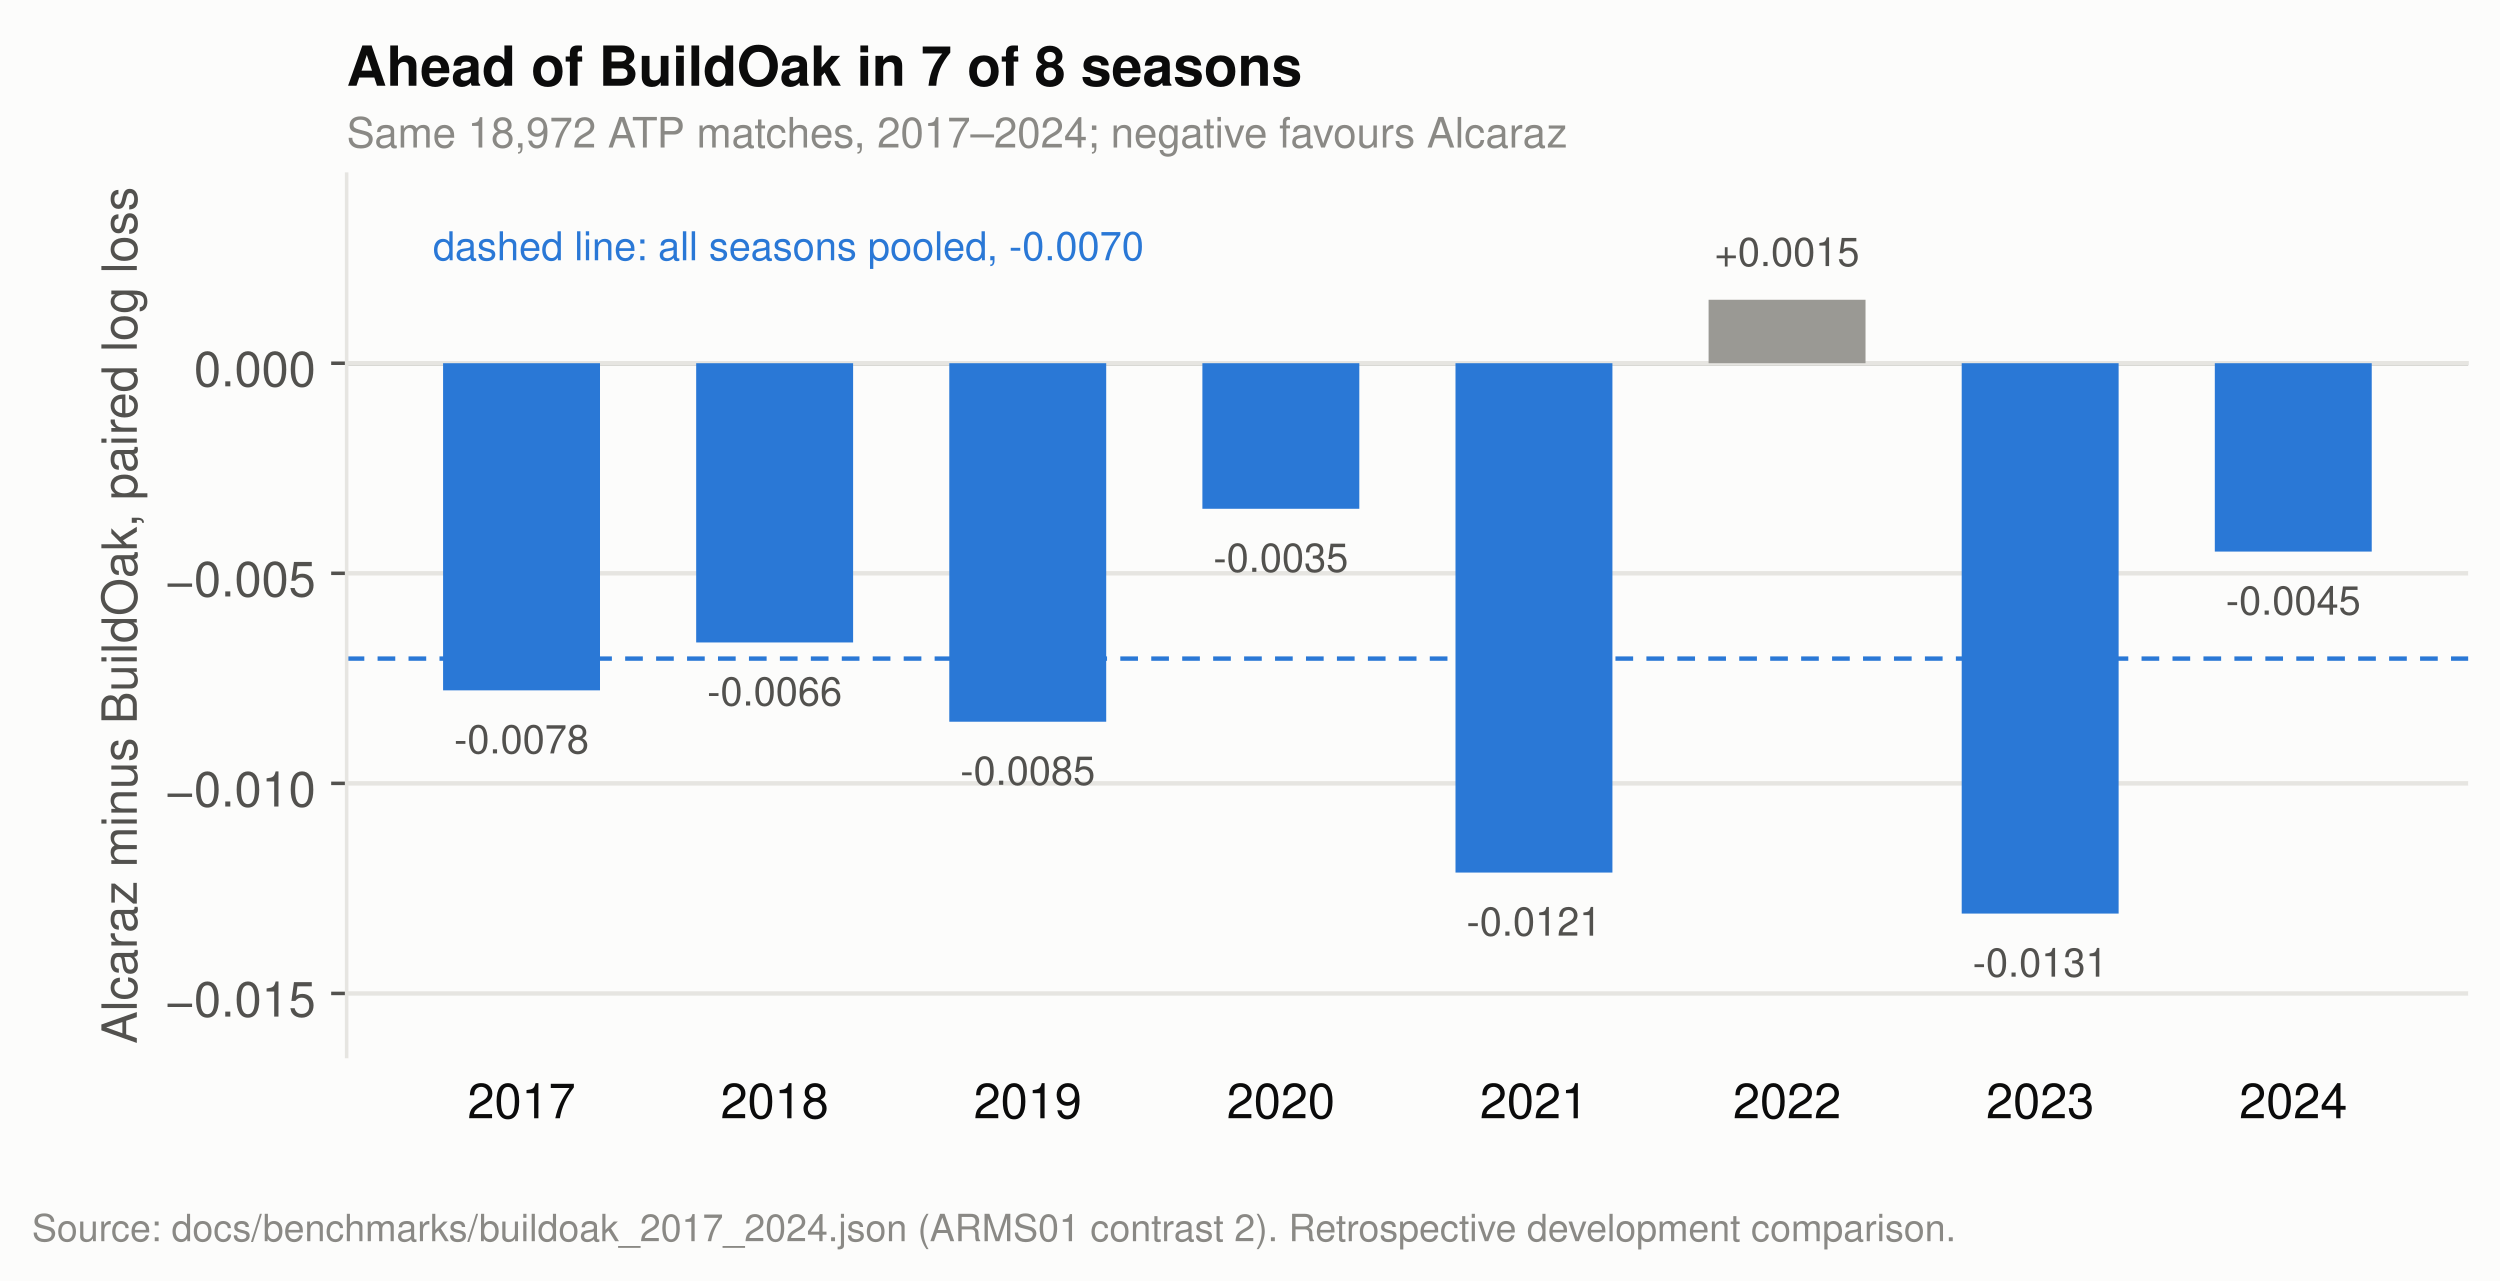
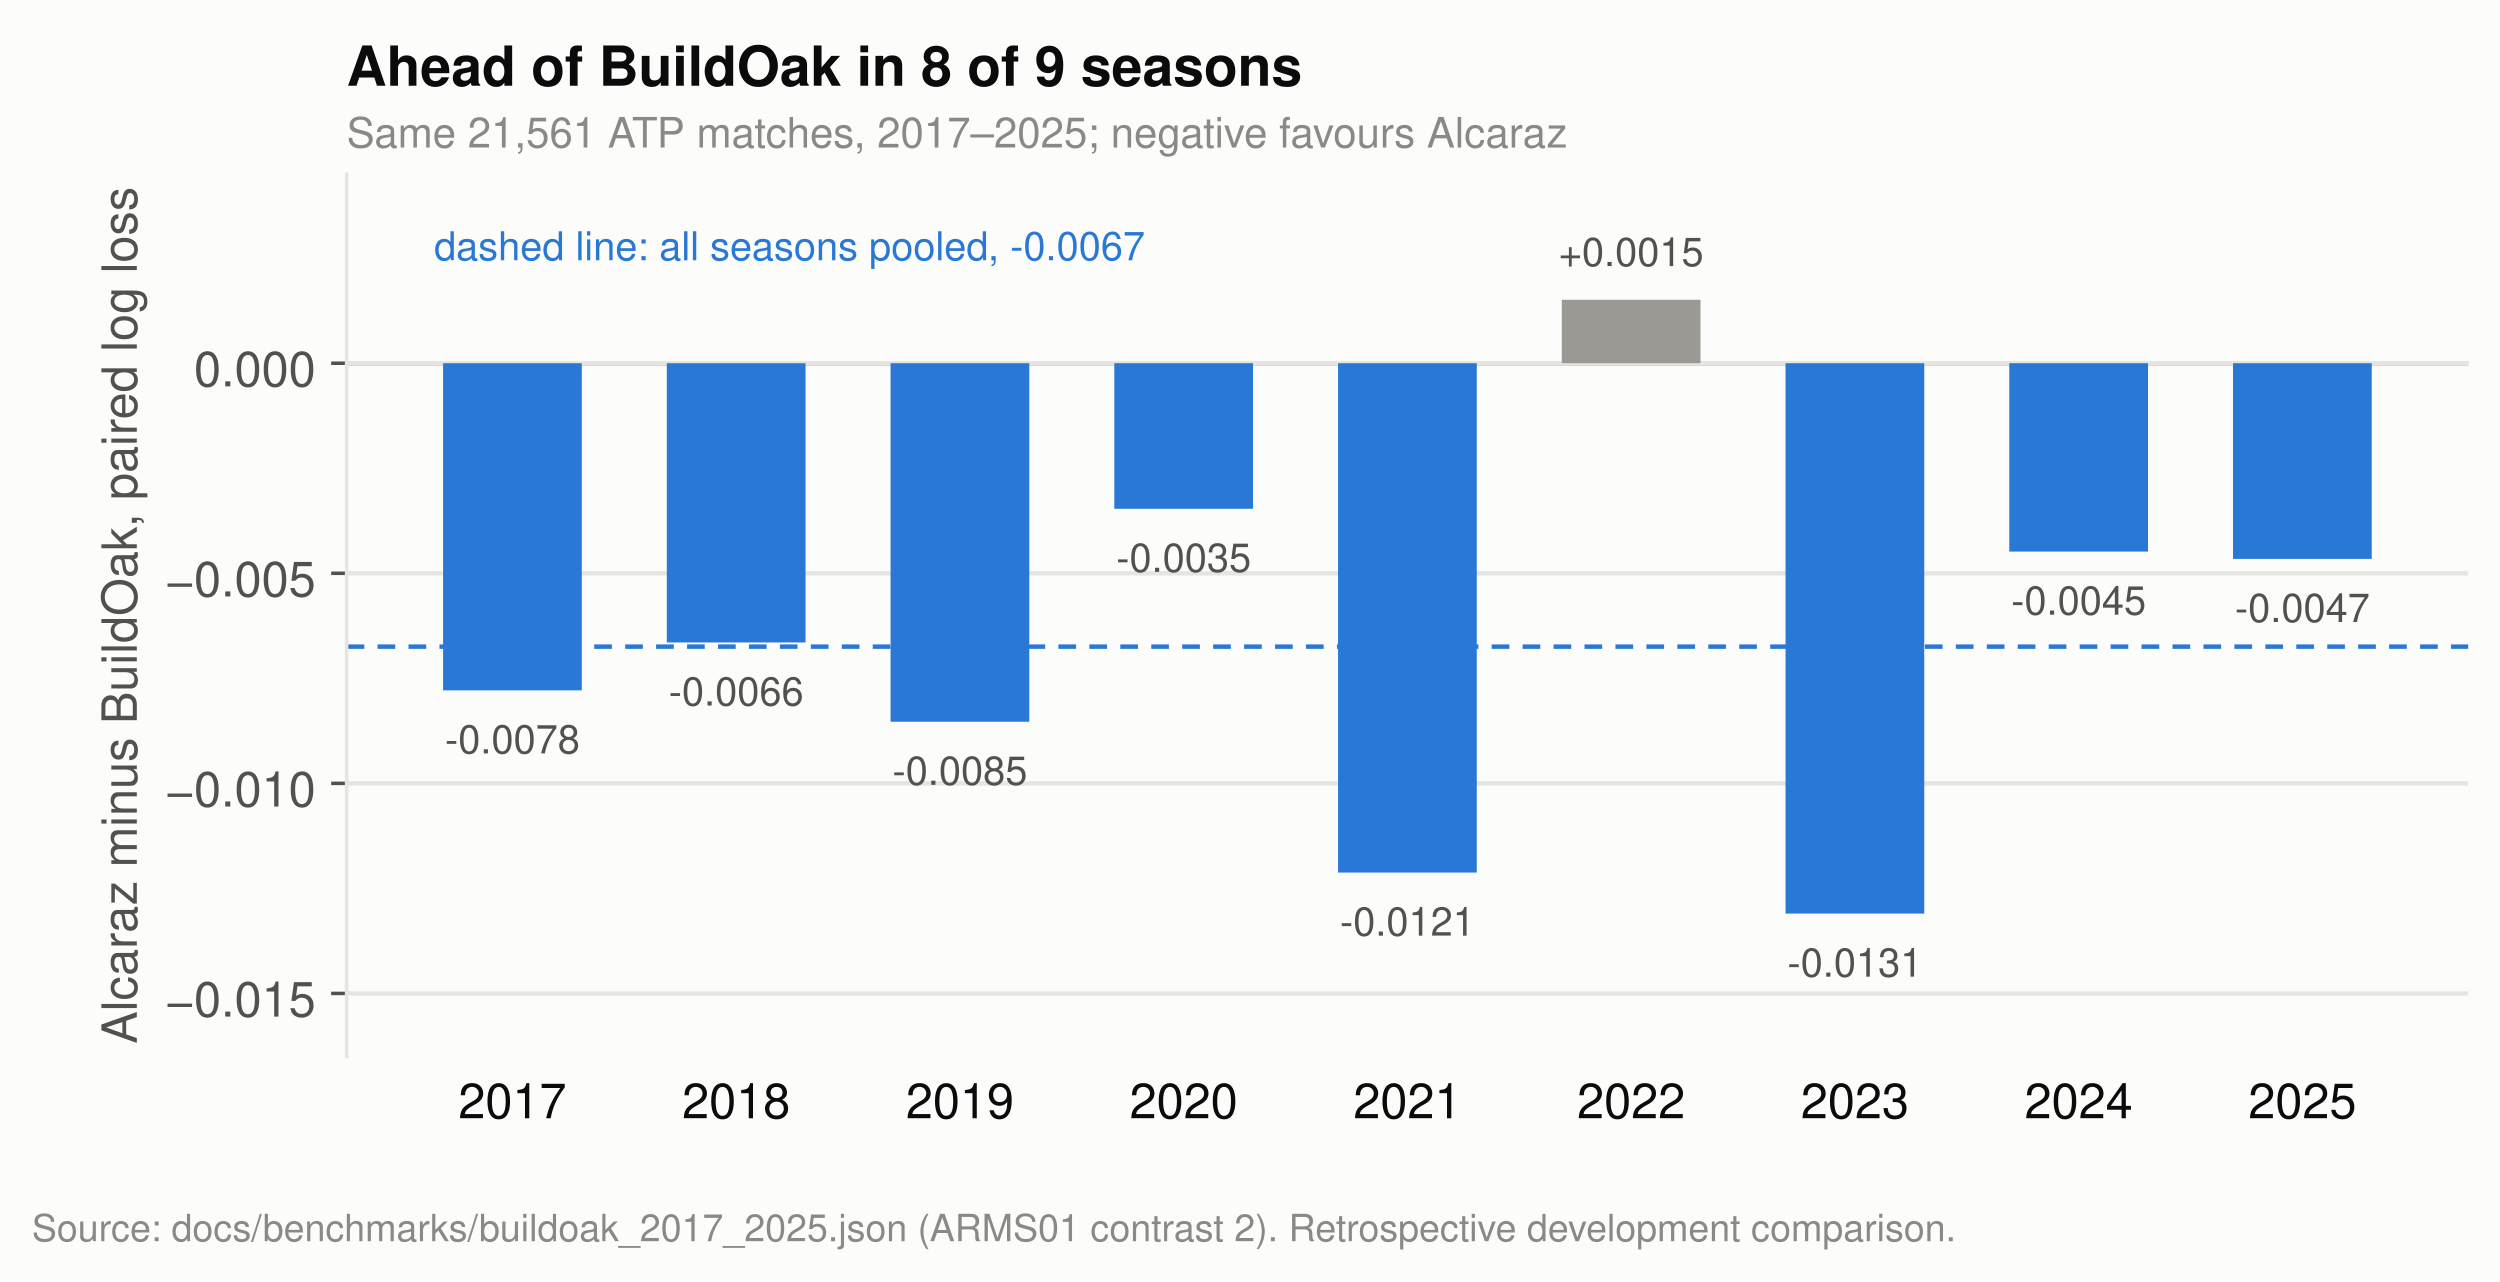
<svg xmlns="http://www.w3.org/2000/svg" xmlns:xlink="http://www.w3.org/1999/xlink" width="565.488pt" height="289.77pt" viewBox="0 0 565.488 289.77" version="1.1">
  <defs>
    <style type="text/css">*{stroke-linejoin: round; stroke-linecap: butt}</style>
  </defs>
  <g id="figure_1">
    <g id="patch_1">
      <path d="M 0 289.77  L 565.488 289.77  L 565.488 0  L 0 0  z " style="fill: #fcfcfb" />
    </g>
    <g id="axes_1">
      <g id="patch_2">
        <path d="M 78.408 238.971  L 558.288 238.971  L 558.288 39.388  L 78.408 39.388  z " style="fill: #fcfcfb" />
      </g>
      <g id="line2d_1">
        <path d="M 78.408 82.156  L 558.288 82.156  " clip-path="url(#p1aebff9d80)" style="fill: none; stroke: #8a8985; stroke-linecap: square" />
      </g>
      <g id="line2d_2">
-         <path d="M 78.408 148.972  L 558.288 148.972  " clip-path="url(#p1aebff9d80)" style="fill: none; stroke-dasharray: 4,3; stroke-dashoffset: 0; stroke: #2a78d6" />
+         <path d="M 78.408 146.264  L 558.288 146.264  " clip-path="url(#p1aebff9d80)" style="fill: none; stroke-dasharray: 4,3; stroke-dashoffset: 0; stroke: #2a78d6" />
      </g>
      <g id="matplotlib.axis_1">
        <g id="xtick_1">
          <g id="line2d_3" />
          <g id="text_1">
-             <text style="font-size: 11px; font-family: 'Helvetica Neue', 'Helvetica', 'Arial', 'DejaVu Sans'; text-anchor: middle; fill: #0b0b0b" x="117.969" y="252.944" transform="rotate(-0 117.9686 252.9435)">2017</text>
+             <text style="font-size: 11px; font-family: 'Helvetica Neue', 'Helvetica', 'Arial', 'DejaVu Sans'; text-anchor: middle; fill: #0b0b0b" x="115.91" y="252.944" transform="rotate(-0 115.9097 252.9435)">2017</text>
          </g>
        </g>
        <g id="xtick_2">
          <g id="line2d_4" />
          <g id="text_2">
-             <text style="font-size: 11px; font-family: 'Helvetica Neue', 'Helvetica', 'Arial', 'DejaVu Sans'; text-anchor: middle; fill: #0b0b0b" x="175.22" y="252.944" transform="rotate(-0 175.2199 252.9435)">2018</text>
+             <text style="font-size: 11px; font-family: 'Helvetica Neue', 'Helvetica', 'Arial', 'DejaVu Sans'; text-anchor: middle; fill: #0b0b0b" x="166.519" y="252.944" transform="rotate(-0 166.5193 252.9435)">2018</text>
          </g>
        </g>
        <g id="xtick_3">
          <g id="line2d_5" />
          <g id="text_3">
-             <text style="font-size: 11px; font-family: 'Helvetica Neue', 'Helvetica', 'Arial', 'DejaVu Sans'; text-anchor: middle; fill: #0b0b0b" x="232.471" y="252.944" transform="rotate(-0 232.4711 252.9435)">2019</text>
+             <text style="font-size: 11px; font-family: 'Helvetica Neue', 'Helvetica', 'Arial', 'DejaVu Sans'; text-anchor: middle; fill: #0b0b0b" x="217.129" y="252.944" transform="rotate(-0 217.1288 252.9435)">2019</text>
          </g>
        </g>
        <g id="xtick_4">
          <g id="line2d_6" />
          <g id="text_4">
-             <text style="font-size: 11px; font-family: 'Helvetica Neue', 'Helvetica', 'Arial', 'DejaVu Sans'; text-anchor: middle; fill: #0b0b0b" x="289.722" y="252.944" transform="rotate(-0 289.7224 252.9435)">2020</text>
+             <text style="font-size: 11px; font-family: 'Helvetica Neue', 'Helvetica', 'Arial', 'DejaVu Sans'; text-anchor: middle; fill: #0b0b0b" x="267.738" y="252.944" transform="rotate(-0 267.7384 252.9435)">2020</text>
          </g>
        </g>
        <g id="xtick_5">
          <g id="line2d_7" />
          <g id="text_5">
-             <text style="font-size: 11px; font-family: 'Helvetica Neue', 'Helvetica', 'Arial', 'DejaVu Sans'; text-anchor: middle; fill: #0b0b0b" x="346.974" y="252.944" transform="rotate(-0 346.9736 252.9435)">2021</text>
+             <text style="font-size: 11px; font-family: 'Helvetica Neue', 'Helvetica', 'Arial', 'DejaVu Sans'; text-anchor: middle; fill: #0b0b0b" x="318.348" y="252.944" transform="rotate(-0 318.348 252.9435)">2021</text>
          </g>
        </g>
        <g id="xtick_6">
          <g id="line2d_8" />
          <g id="text_6">
-             <text style="font-size: 11px; font-family: 'Helvetica Neue', 'Helvetica', 'Arial', 'DejaVu Sans'; text-anchor: middle; fill: #0b0b0b" x="404.225" y="252.944" transform="rotate(-0 404.2249 252.9435)">2022</text>
+             <text style="font-size: 11px; font-family: 'Helvetica Neue', 'Helvetica', 'Arial', 'DejaVu Sans'; text-anchor: middle; fill: #0b0b0b" x="368.958" y="252.944" transform="rotate(-0 368.9576 252.9435)">2022</text>
          </g>
        </g>
        <g id="xtick_7">
          <g id="line2d_9" />
          <g id="text_7">
-             <text style="font-size: 11px; font-family: 'Helvetica Neue', 'Helvetica', 'Arial', 'DejaVu Sans'; text-anchor: middle; fill: #0b0b0b" x="461.476" y="252.944" transform="rotate(-0 461.4761 252.9435)">2023</text>
+             <text style="font-size: 11px; font-family: 'Helvetica Neue', 'Helvetica', 'Arial', 'DejaVu Sans'; text-anchor: middle; fill: #0b0b0b" x="419.567" y="252.944" transform="rotate(-0 419.5672 252.9435)">2023</text>
          </g>
        </g>
        <g id="xtick_8">
          <g id="line2d_10" />
          <g id="text_8">
-             <text style="font-size: 11px; font-family: 'Helvetica Neue', 'Helvetica', 'Arial', 'DejaVu Sans'; text-anchor: middle; fill: #0b0b0b" x="518.727" y="252.944" transform="rotate(-0 518.7274 252.9435)">2024</text>
+             <text style="font-size: 11px; font-family: 'Helvetica Neue', 'Helvetica', 'Arial', 'DejaVu Sans'; text-anchor: middle; fill: #0b0b0b" x="470.177" y="252.944" transform="rotate(-0 470.1767 252.9435)">2024</text>
+           </g>
+         </g>
+         <g id="xtick_9">
+           <g id="line2d_11" />
+           <g id="text_9">
+             <text style="font-size: 11px; font-family: 'Helvetica Neue', 'Helvetica', 'Arial', 'DejaVu Sans'; text-anchor: middle; fill: #0b0b0b" x="520.786" y="252.944" transform="rotate(-0 520.7863 252.9435)">2025</text>
          </g>
        </g>
      </g>
      <g id="matplotlib.axis_2">
        <g id="ytick_1">
-           <g id="line2d_11">
+           <g id="line2d_12">
            <path d="M 78.408 224.715  L 558.288 224.715  " clip-path="url(#p1aebff9d80)" style="fill: none; stroke: #e6e5e1; stroke-linecap: square" />
          </g>
-           <g id="line2d_12">
+           <g id="line2d_13">
            <defs>
              <path id="m17fd806d50" d="M 0 0  L -3.5 0  " style="stroke: #52514e; stroke-width: 0.8" />
            </defs>
            <g>
              <use xlink:href="#m17fd806d50" x="78.408" y="224.715" style="fill: #52514e; stroke: #52514e; stroke-width: 0.8" />
            </g>
          </g>
-           <g id="text_9">
+           <g id="text_10">
            <text style="font-size: 11px; font-family: 'Helvetica Neue', 'Helvetica', 'Arial', 'DejaVu Sans'; text-anchor: end; fill: #52514e" x="71.408" y="229.952" transform="rotate(-0 71.408 229.9515)">−0.015</text>
          </g>
        </g>
        <g id="ytick_2">
-           <g id="line2d_13">
+           <g id="line2d_14">
            <path d="M 78.408 177.196  L 558.288 177.196  " clip-path="url(#p1aebff9d80)" style="fill: none; stroke: #e6e5e1; stroke-linecap: square" />
          </g>
-           <g id="line2d_14">
+           <g id="line2d_15">
            <g>
              <use xlink:href="#m17fd806d50" x="78.408" y="177.196" style="fill: #52514e; stroke: #52514e; stroke-width: 0.8" />
            </g>
          </g>
-           <g id="text_10">
+           <g id="text_11">
            <text style="font-size: 11px; font-family: 'Helvetica Neue', 'Helvetica', 'Arial', 'DejaVu Sans'; text-anchor: end; fill: #52514e" x="71.408" y="182.431" transform="rotate(-0 71.408 182.4315)">−0.010</text>
          </g>
        </g>
        <g id="ytick_3">
-           <g id="line2d_15">
+           <g id="line2d_16">
            <path d="M 78.408 129.675  L 558.288 129.675  " clip-path="url(#p1aebff9d80)" style="fill: none; stroke: #e6e5e1; stroke-linecap: square" />
          </g>
-           <g id="line2d_16">
+           <g id="line2d_17">
            <g>
              <use xlink:href="#m17fd806d50" x="78.408" y="129.675" style="fill: #52514e; stroke: #52514e; stroke-width: 0.8" />
            </g>
          </g>
-           <g id="text_11">
+           <g id="text_12">
            <text style="font-size: 11px; font-family: 'Helvetica Neue', 'Helvetica', 'Arial', 'DejaVu Sans'; text-anchor: end; fill: #52514e" x="71.408" y="134.911" transform="rotate(-0 71.408 134.9115)">−0.005</text>
          </g>
        </g>
        <g id="ytick_4">
-           <g id="line2d_17">
+           <g id="line2d_18">
            <path d="M 78.408 82.156  L 558.288 82.156  " clip-path="url(#p1aebff9d80)" style="fill: none; stroke: #e6e5e1; stroke-linecap: square" />
          </g>
-           <g id="line2d_18">
+           <g id="line2d_19">
            <g>
              <use xlink:href="#m17fd806d50" x="78.408" y="82.156" style="fill: #52514e; stroke: #52514e; stroke-width: 0.8" />
            </g>
          </g>
-           <g id="text_12">
+           <g id="text_13">
            <text style="font-size: 11px; font-family: 'Helvetica Neue', 'Helvetica', 'Arial', 'DejaVu Sans'; text-anchor: end; fill: #52514e" x="71.408" y="87.391" transform="rotate(-0 71.408 87.3915)">0.000</text>
          </g>
        </g>
-         <g id="text_13">
+         <g id="text_14">
          <text style="font-size: 11px; font-family: 'Helvetica Neue', 'Helvetica', 'Arial', 'DejaVu Sans'; text-anchor: middle; fill: #52514e" x="30.946" y="139.179" transform="rotate(-90 30.94609 139.1795)">Alcaraz minus BuildOak, paired log loss</text>
        </g>
      </g>
      <g id="patch_3">
-         <path d="M 100.221 82.156  L 135.717 82.156  L 135.717 156.154  L 100.221 156.154  z " clip-path="url(#p1aebff9d80)" style="fill: #2a78d6" />
+         <path d="M 100.221 82.156  L 131.599 82.156  L 131.599 156.154  L 100.221 156.154  z " clip-path="url(#p1aebff9d80)" style="fill: #2a78d6" />
      </g>
      <g id="patch_4">
-         <path d="M 157.472 82.156  L 192.968 82.156  L 192.968 145.321  L 157.472 145.321  z " clip-path="url(#p1aebff9d80)" style="fill: #2a78d6" />
+         <path d="M 150.83 82.156  L 182.208 82.156  L 182.208 145.321  L 150.83 145.321  z " clip-path="url(#p1aebff9d80)" style="fill: #2a78d6" />
      </g>
      <g id="patch_5">
-         <path d="M 214.723 82.156  L 250.219 82.156  L 250.219 163.252  L 214.723 163.252  z " clip-path="url(#p1aebff9d80)" style="fill: #2a78d6" />
+         <path d="M 201.44 82.156  L 232.818 82.156  L 232.818 163.252  L 201.44 163.252  z " clip-path="url(#p1aebff9d80)" style="fill: #2a78d6" />
      </g>
      <g id="patch_6">
-         <path d="M 271.974 82.156  L 307.47 82.156  L 307.47 115.084  L 271.974 115.084  z " clip-path="url(#p1aebff9d80)" style="fill: #2a78d6" />
+         <path d="M 252.049 82.156  L 283.427 82.156  L 283.427 115.084  L 252.049 115.084  z " clip-path="url(#p1aebff9d80)" style="fill: #2a78d6" />
      </g>
      <g id="patch_7">
-         <path d="M 329.226 82.156  L 364.722 82.156  L 364.722 197.37  L 329.226 197.37  z " clip-path="url(#p1aebff9d80)" style="fill: #2a78d6" />
+         <path d="M 302.659 82.156  L 334.037 82.156  L 334.037 197.37  L 302.659 197.37  z " clip-path="url(#p1aebff9d80)" style="fill: #2a78d6" />
      </g>
      <g id="patch_8">
-         <path d="M 386.477 82.156  L 421.973 82.156  L 421.973 67.806  L 386.477 67.806  z " clip-path="url(#p1aebff9d80)" style="fill: #9a9994" />
+         <path d="M 353.269 82.156  L 384.647 82.156  L 384.647 67.806  L 353.269 67.806  z " clip-path="url(#p1aebff9d80)" style="fill: #9a9994" />
      </g>
      <g id="patch_9">
-         <path d="M 443.728 82.156  L 479.224 82.156  L 479.224 206.647  L 443.728 206.647  z " clip-path="url(#p1aebff9d80)" style="fill: #2a78d6" />
+         <path d="M 403.878 82.156  L 435.256 82.156  L 435.256 206.647  L 403.878 206.647  z " clip-path="url(#p1aebff9d80)" style="fill: #2a78d6" />
      </g>
      <g id="patch_10">
-         <path d="M 500.979 82.156  L 536.475 82.156  L 536.475 124.765  L 500.979 124.765  z " clip-path="url(#p1aebff9d80)" style="fill: #2a78d6" />
+         <path d="M 454.488 82.156  L 485.866 82.156  L 485.866 124.765  L 454.488 124.765  z " clip-path="url(#p1aebff9d80)" style="fill: #2a78d6" />
      </g>
      <g id="patch_11">
+         <path d="M 505.097 82.156  L 536.475 82.156  L 536.475 126.424  L 505.097 126.424  z " clip-path="url(#p1aebff9d80)" style="fill: #2a78d6" />
+       </g>
+       <g id="patch_12">
        <path d="M 78.408 238.971  L 78.408 39.388  " style="fill: none; stroke: #e6e5e1; stroke-width: 0.8; stroke-linejoin: miter; stroke-linecap: square" />
      </g>
-       <g id="text_14">
-         <text style="font-size: 9px; font-family: 'Helvetica Neue', 'Helvetica', 'Arial', 'DejaVu Sans'; text-anchor: start; fill: #2a78d6" x="97.931" y="58.87" transform="rotate(-0 97.93068 58.8698)">dashed line: all seasons pooled, -0.0070</text>
-       </g>
      <g id="text_15">
-         <text style="font-size: 9px; font-family: 'Helvetica Neue', 'Helvetica', 'Arial', 'DejaVu Sans'; text-anchor: middle; fill: #52514e" x="117.969" y="170.425" transform="rotate(-0 117.9686 170.4246)">-0.0078</text>
+         <text style="font-size: 9px; font-family: 'Helvetica Neue', 'Helvetica', 'Arial', 'DejaVu Sans'; text-anchor: start; fill: #2a78d6" x="98.196" y="58.87" transform="rotate(-0 98.19634 58.8698)">dashed line: all seasons pooled, -0.0067</text>
      </g>
      <g id="text_16">
-         <text style="font-size: 9px; font-family: 'Helvetica Neue', 'Helvetica', 'Arial', 'DejaVu Sans'; text-anchor: middle; fill: #52514e" x="175.22" y="159.592" transform="rotate(-0 175.2199 159.5917)">-0.0066</text>
+         <text style="font-size: 9px; font-family: 'Helvetica Neue', 'Helvetica', 'Arial', 'DejaVu Sans'; text-anchor: middle; fill: #52514e" x="115.91" y="170.425" transform="rotate(-0 115.9097 170.4246)">-0.0078</text>
      </g>
      <g id="text_17">
-         <text style="font-size: 9px; font-family: 'Helvetica Neue', 'Helvetica', 'Arial', 'DejaVu Sans'; text-anchor: middle; fill: #52514e" x="232.471" y="177.523" transform="rotate(-0 232.4711 177.5227)">-0.0085</text>
+         <text style="font-size: 9px; font-family: 'Helvetica Neue', 'Helvetica', 'Arial', 'DejaVu Sans'; text-anchor: middle; fill: #52514e" x="166.519" y="159.592" transform="rotate(-0 166.5193 159.5917)">-0.0066</text>
      </g>
      <g id="text_18">
-         <text style="font-size: 9px; font-family: 'Helvetica Neue', 'Helvetica', 'Arial', 'DejaVu Sans'; text-anchor: middle; fill: #52514e" x="289.722" y="129.354" transform="rotate(-0 289.7224 129.3543)">-0.0035</text>
+         <text style="font-size: 9px; font-family: 'Helvetica Neue', 'Helvetica', 'Arial', 'DejaVu Sans'; text-anchor: middle; fill: #52514e" x="217.129" y="177.523" transform="rotate(-0 217.1288 177.5227)">-0.0085</text>
      </g>
      <g id="text_19">
-         <text style="font-size: 9px; font-family: 'Helvetica Neue', 'Helvetica', 'Arial', 'DejaVu Sans'; text-anchor: middle; fill: #52514e" x="346.974" y="211.641" transform="rotate(-0 346.9736 211.6407)">-0.0121</text>
+         <text style="font-size: 9px; font-family: 'Helvetica Neue', 'Helvetica', 'Arial', 'DejaVu Sans'; text-anchor: middle; fill: #52514e" x="267.738" y="129.354" transform="rotate(-0 267.7384 129.3543)">-0.0035</text>
      </g>
      <g id="text_20">
-         <text style="font-size: 9px; font-family: 'Helvetica Neue', 'Helvetica', 'Arial', 'DejaVu Sans'; text-anchor: middle; fill: #52514e" x="404.225" y="60.186" transform="rotate(-0 404.2249 60.18637)">+0.0015</text>
+         <text style="font-size: 9px; font-family: 'Helvetica Neue', 'Helvetica', 'Arial', 'DejaVu Sans'; text-anchor: middle; fill: #52514e" x="318.348" y="211.641" transform="rotate(-0 318.348 211.6407)">-0.0121</text>
      </g>
      <g id="text_21">
-         <text style="font-size: 9px; font-family: 'Helvetica Neue', 'Helvetica', 'Arial', 'DejaVu Sans'; text-anchor: middle; fill: #52514e" x="461.476" y="220.918" transform="rotate(-0 461.4761 220.9177)">-0.0131</text>
+         <text style="font-size: 9px; font-family: 'Helvetica Neue', 'Helvetica', 'Arial', 'DejaVu Sans'; text-anchor: middle; fill: #52514e" x="368.958" y="60.186" transform="rotate(-0 368.9576 60.18637)">+0.0015</text>
      </g>
      <g id="text_22">
-         <text style="font-size: 9px; font-family: 'Helvetica Neue', 'Helvetica', 'Arial', 'DejaVu Sans'; text-anchor: middle; fill: #52514e" x="518.727" y="139.035" transform="rotate(-0 518.7274 139.0349)">-0.0045</text>
+         <text style="font-size: 9px; font-family: 'Helvetica Neue', 'Helvetica', 'Arial', 'DejaVu Sans'; text-anchor: middle; fill: #52514e" x="419.567" y="220.918" transform="rotate(-0 419.5672 220.9177)">-0.0131</text>
      </g>
      <g id="text_23">
-         <text style="font-size: 9.5px; font-family: 'Helvetica Neue', 'Helvetica', 'Arial', 'DejaVu Sans'; text-anchor: start; fill: #8a8985" x="78.408" y="33.372" transform="rotate(-0 78.408 33.37232)">Same 18,972 ATP matches, 2017–2024; negative favours Alcaraz</text>
+         <text style="font-size: 9px; font-family: 'Helvetica Neue', 'Helvetica', 'Arial', 'DejaVu Sans'; text-anchor: middle; fill: #52514e" x="470.177" y="139.035" transform="rotate(-0 470.1767 139.0349)">-0.0045</text>
      </g>
      <g id="text_24">
-         <text style="font-weight: 700; font-size: 12.5px; font-family: 'Helvetica Neue', 'Helvetica', 'Arial', 'DejaVu Sans'; text-anchor: start; fill: #0b0b0b" x="78.408" y="19.387" transform="rotate(-0 78.408 19.3875)">Ahead of BuildOak in 7 of 8 seasons</text>
+         <text style="font-size: 9px; font-family: 'Helvetica Neue', 'Helvetica', 'Arial', 'DejaVu Sans'; text-anchor: middle; fill: #52514e" x="520.786" y="140.694" transform="rotate(-0 520.7863 140.6941)">-0.0047</text>
+       </g>
+       <g id="text_25">
+         <text style="font-size: 9.5px; font-family: 'Helvetica Neue', 'Helvetica', 'Arial', 'DejaVu Sans'; text-anchor: start; fill: #8a8985" x="78.408" y="33.372" transform="rotate(-0 78.408 33.37232)">Same 21,561 ATP matches, 2017–2025; negative favours Alcaraz</text>
+       </g>
+       <g id="text_26">
+         <text style="font-weight: 700; font-size: 12.5px; font-family: 'Helvetica Neue', 'Helvetica', 'Arial', 'DejaVu Sans'; text-anchor: start; fill: #0b0b0b" x="78.408" y="19.387" transform="rotate(-0 78.408 19.3875)">Ahead of BuildOak in 8 of 9 seasons</text>
      </g>
    </g>
-     <g id="text_25">
-       <text style="font-size: 8.5px; font-family: 'Helvetica Neue', 'Helvetica', 'Arial', 'DejaVu Sans'; text-anchor: start; fill: #8a8985" x="7.2" y="280.76" transform="rotate(-0 7.2 280.7595)">Source: docs/benchmarks/buildoak_2017_2024.json (ARMS01 contrast 2). Retrospective development comparison.</text>
+     <g id="text_27">
+       <text style="font-size: 8.5px; font-family: 'Helvetica Neue', 'Helvetica', 'Arial', 'DejaVu Sans'; text-anchor: start; fill: #8a8985" x="7.2" y="280.76" transform="rotate(-0 7.2 280.7595)">Source: docs/benchmarks/buildoak_2017_2025.json (ARMS01 contrast 2). Retrospective development comparison.</text>
    </g>
  </g>
  <defs>
    <clipPath id="p1aebff9d80">
      <rect x="78.408" y="39.388" width="479.88" height="199.584" />
    </clipPath>
  </defs>
</svg>
